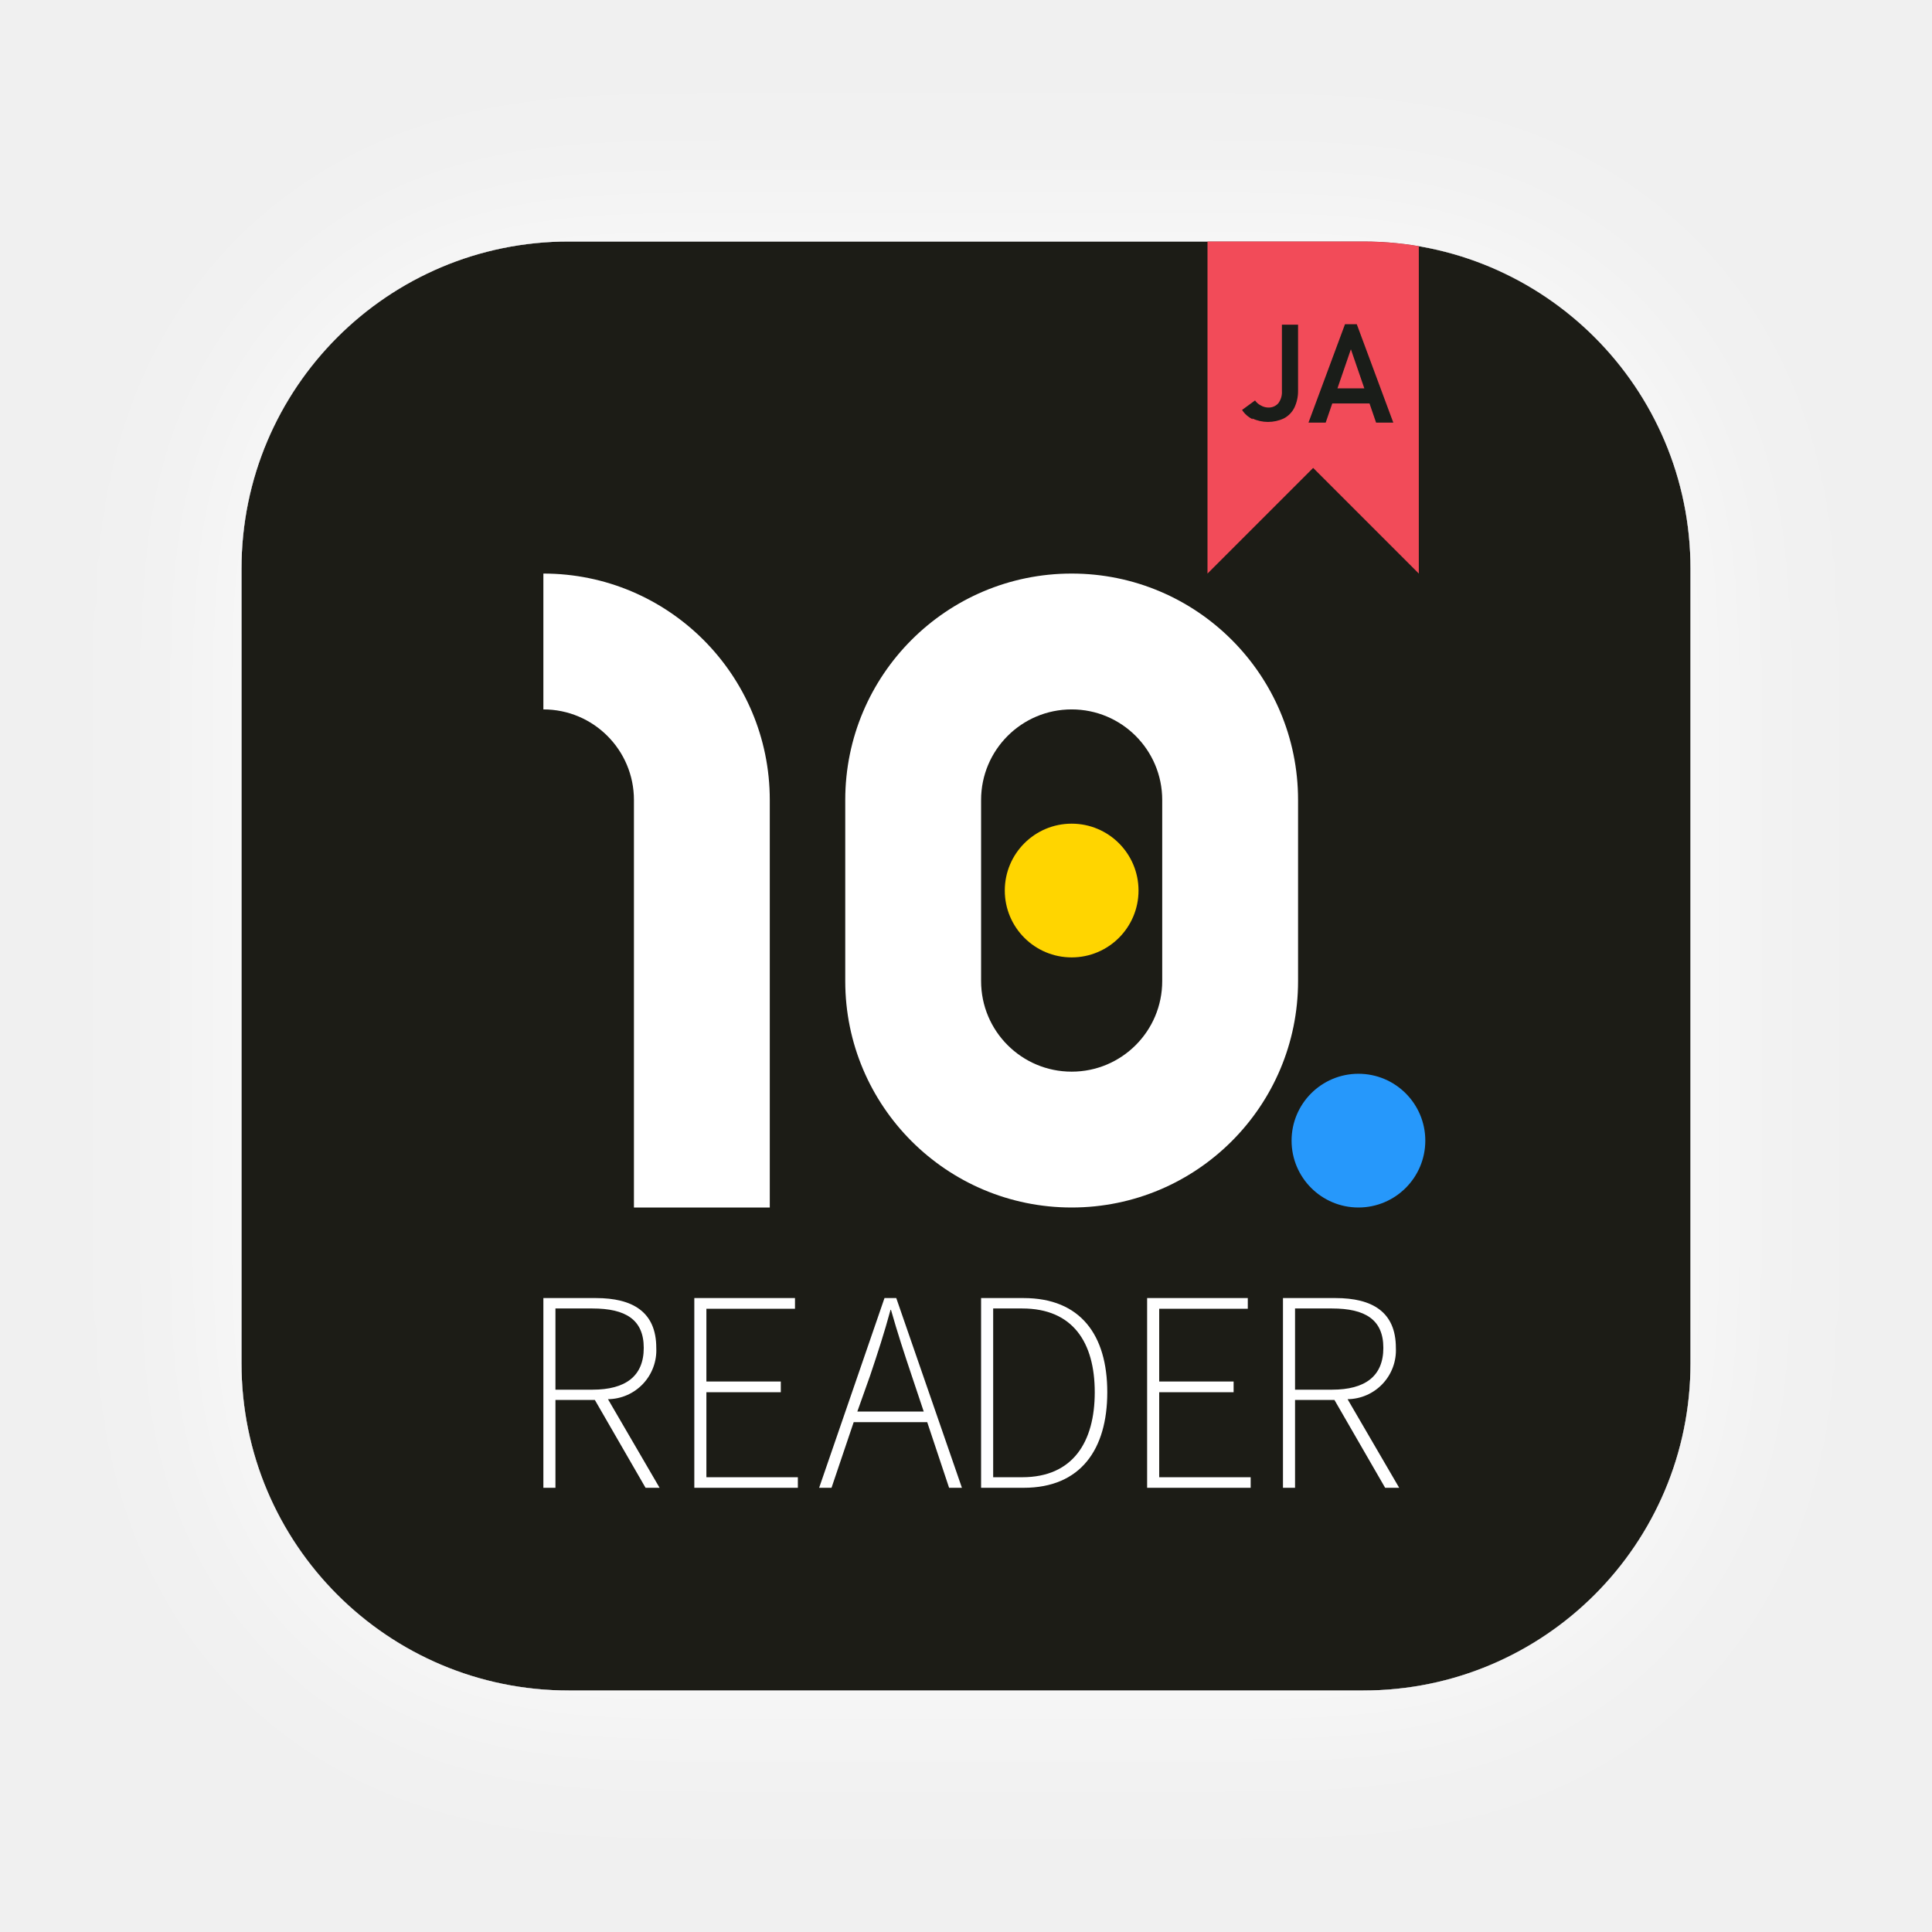
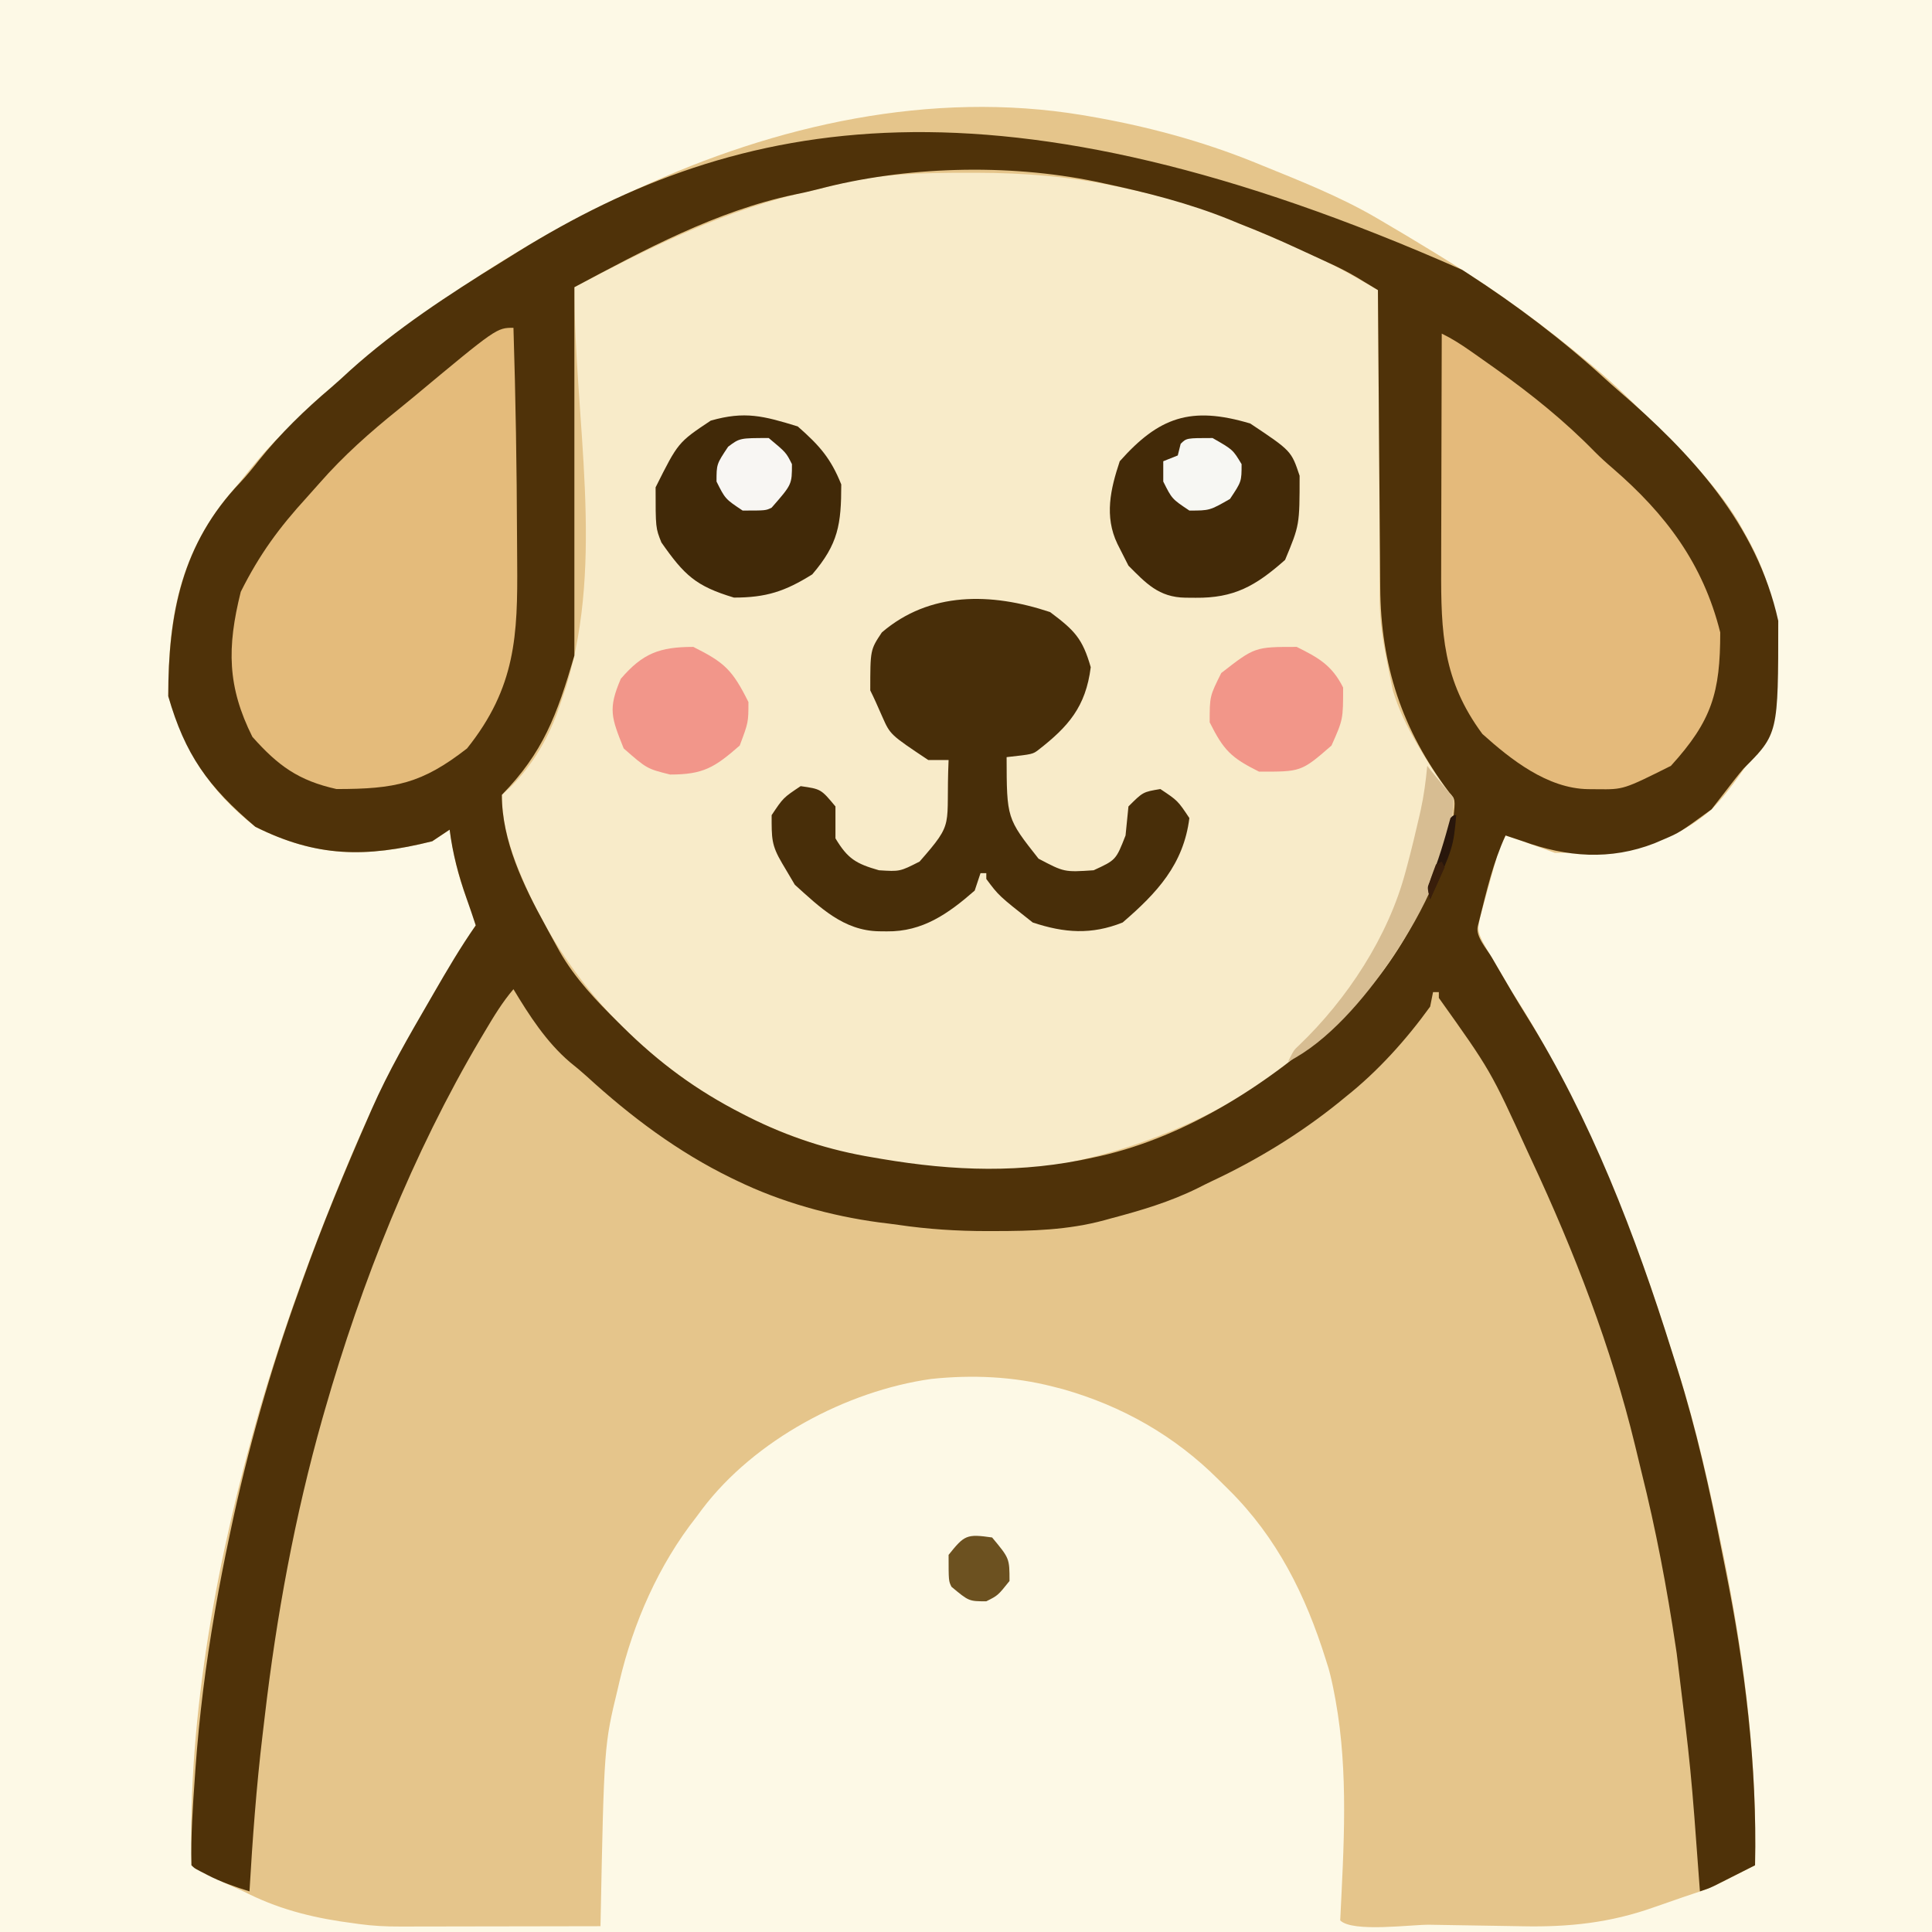
- <svg xmlns="http://www.w3.org/2000/svg" viewBox="0 0 128 128">
-   <defs>
-     <clipPath id="clip-path">
-       <rect width="96" height="96" x="16" y="16" fill="none" rx="21.67" />
-     </clipPath>
-   </defs>
-   <g>
-     <rect width="96" height="96" x="16" y="16" fill="#1d1a19" rx="21.67" style="filter: drop-shadow(0px 0px 6px #fffc)" />
-     <g clip-path="url(#clip-path)">
-       <circle cx="90" cy="75.57" r="4.43" fill="#2698fb" />
-       <circle cx="71" cy="59" r="4.43" fill="#ffd500" />
-       <path fill="white" d="M42 53a6 6 0 00-6-6v-9a15 15 0 0115 15v27h-9zM71 38a15 15 0 00-15 15v12a15 15 0 0030 0V53a15 15 0 00-15-15zm6 27a6 6 0 01-12 0V53a6 6 0 0112 0zM36 86h3.48c2.43 0 4 .91 4 3.3a3.24 3.24 0 01-3.2 3.4l3.42 5.87h-.93l-3.36-5.82H36.8v5.82H36zm3.25 6.07c2.2 0 3.4-.9 3.4-2.77s-1.2-2.61-3.4-2.61H36.8v5.38zM46 86h6.67v.71H46.8v4.82h4.93v.71H46.8v5.63h6.06v.7H46zM58.6 86h.78l4.35 12.57h-.85l-1.45-4.35h-4.87l-1.47 4.35h-.82zm-1.8 7.52h4.4l-.8-2.39c-.5-1.49-.93-2.8-1.37-4.35H59c-.42 1.55-.85 2.86-1.35 4.35zM65 86h2.81c3.79 0 5.55 2.46 5.55 6.24s-1.76 6.33-5.54 6.33H65zm2.73 11.87c3.35 0 4.8-2.33 4.8-5.63s-1.45-5.55-4.8-5.55H65.8v11.18zM76 86h6.67v.71H76.8v4.82h4.93v.71H76.8v5.63h6.06v.7H76zM85 86h3.48c2.43 0 4 .91 4 3.3a3.24 3.24 0 01-3.2 3.4l3.42 5.87h-.93l-3.36-5.82H85.8v5.82H85zm3.25 6.07c2.2 0 3.4-.9 3.4-2.77s-1.2-2.61-3.4-2.61H85.8v5.38z" />
-       <path fill="#f24b59" d="M80 14.12V38l7-7 7 7V14.12H80z" />
-       <path fill="#1a1d19" d="M83 27.78a1.72 1.72 0 01-.71-.62l.86-.63a1 1 0 00.38.33A1 1 0 0084 27a.85.85 0 00.69-.28 1.22 1.22 0 00.24-.81v-4.4H86v4.4a2.54 2.54 0 01-.24 1.09 1.62 1.62 0 01-.7.72 2.47 2.47 0 01-2.1 0zM89.11 21.48h.78L92.31 28h-1.14l-1.67-4.86L87.83 28h-1.14zm-1.28 4.25h3.4v1h-3.4z" />
-     </g>
-   </g>
+ <svg xmlns="http://www.w3.org/2000/svg" id="svg" version="1.1" style="display: block;" viewBox="0 0 666 666">
+   <path d="M0 0 C219.78 0 439.56 0 666 0 C666 219.78 666 439.56 666 666 C446.22 666 226.44 666 0 666 C0 446.22 0 226.44 0 0 Z " transform="translate(0,0)" style="fill: #E5C58B;" />
+   <path d="M0 0 C219.78 0 439.56 0 666 0 C666 219.78 666 439.56 666 666 C446.22 666 226.44 666 0 666 C0 446.22 0 226.44 0 0 Z M220 65 C218.983 65.466 217.966 65.933 216.917 66.413 C172.865 86.667 133.985 114.582 99 148 C98.185 148.772 97.371 149.544 96.531 150.34 C91.626 155.099 87.339 160.305 83.094 165.646 C82.077 166.905 81.024 168.136 79.969 169.363 C62.04 190.529 58 212.158 58 240 C64.15 259.328 71.907 272.394 88 285 C109.059 295.53 126.041 295.74 149 290 C150.98 288.68 152.96 287.36 155 286 C155.159 287.004 155.317 288.008 155.48 289.043 C156.85 297.229 158.706 304.667 161.914 312.328 C162.825 314.57 163.447 316.656 164 319 C163.572 319.663 163.145 320.326 162.704 321.009 C155.783 331.799 149.369 342.878 143 354 C142.461 354.939 141.922 355.878 141.367 356.845 C133.213 371.14 126.319 385.814 120 401 C119.764 401.564 119.529 402.127 119.286 402.708 C108.382 428.792 98.59 455.404 90.5 482.5 C90.21 483.469 89.921 484.438 89.622 485.436 C75.138 535.522 64.653 590.658 66 643 C71.216 645.987 76.428 648.739 81.957 651.105 C83.26 651.676 84.55 652.281 85.816 652.93 C97.417 658.616 109.25 661.377 122 663 C122.559 663.08 123.119 663.161 123.695 663.243 C128.483 663.901 133.147 664.139 137.977 664.114 C139.105 664.114 139.105 664.114 140.256 664.114 C142.712 664.113 145.169 664.106 147.625 664.098 C149.34 664.096 151.055 664.094 152.77 664.093 C157.261 664.09 161.752 664.08 166.244 664.069 C170.836 664.058 175.428 664.054 180.02 664.049 C189.013 664.038 198.007 664.021 207 664 C207.01 663.501 207.02 663.003 207.03 662.489 C208.241 601.628 208.241 601.628 213 582 C213.175 581.24 213.349 580.481 213.529 579.698 C218.29 559.419 227.064 539.425 240 523 C240.7 522.058 241.4 521.115 242.098 520.172 C260.096 496.414 291.689 479.498 320.965 475.355 C335.059 473.872 349.276 474.469 363 478 C364.638 478.418 364.638 478.418 366.309 478.844 C386.838 484.673 404.916 494.931 420 510 C421.21 511.195 422.419 512.391 423.629 513.586 C440.234 530.062 450.049 549.814 457 572 C457.329 573.045 457.657 574.091 457.996 575.168 C458.813 578.101 459.439 581.007 460 584 C460.201 585.067 460.201 585.067 460.406 586.156 C464.913 611.14 463.212 636.772 462 662 C466.247 666.247 486.632 663.402 492.733 663.495 C497.336 663.565 501.94 663.64 506.543 663.724 C510.998 663.805 515.452 663.875 519.907 663.938 C521.594 663.963 523.281 663.993 524.969 664.026 C540.825 664.337 555.066 662.836 570.062 657.5 C571.244 657.091 572.425 656.684 573.607 656.277 C575.767 655.533 577.924 654.781 580.078 654.021 C582.083 653.321 584.097 652.645 586.117 651.991 C588.566 651.149 590.783 650.225 593.086 649.055 C594.14 648.523 594.14 648.523 595.215 647.98 C595.928 647.616 596.641 647.251 597.375 646.875 C598.479 646.316 598.479 646.316 599.605 645.746 C601.406 644.834 603.204 643.919 605 643 C605.853 604.502 600.525 565.591 592.433 528.011 C591.979 525.904 591.53 523.795 591.082 521.687 C587.233 503.704 582.923 486.018 577.159 468.539 C576.094 465.306 575.069 462.062 574.047 458.816 C567.03 436.592 558.711 415.184 549 394 C548.668 393.275 548.336 392.551 547.994 391.804 C540.125 374.679 531.808 358.256 521.539 342.429 C518.791 338.092 516.242 333.64 513.688 329.188 C513.213 328.361 512.738 327.535 512.249 326.684 C509.201 321.37 509.117 320.272 510.724 314.314 C511.465 311.621 512.209 308.928 512.956 306.237 C513.277 305.079 513.596 303.922 513.913 302.763 C514.374 301.081 514.841 299.4 515.309 297.719 C515.585 296.718 515.861 295.717 516.146 294.686 C516.907 292.291 517.802 290.201 519 288 C524.728 289.858 530.329 291.938 536 294 C556.938 294 574.643 292.811 590.348 278.695 C595.539 273.369 599.753 267.087 604 261 C604.66 260.67 605.32 260.34 606 260 C614.049 232.404 616.074 211.056 603.059 186.711 C602.376 185.472 601.69 184.235 601 183 C600.182 181.534 600.182 181.534 599.348 180.039 C591.494 166.944 580.467 156.292 569.75 145.562 C569.231 145.042 568.712 144.522 568.177 143.986 C562.297 138.107 556.373 132.35 550 127 C549.403 126.497 548.807 125.993 548.192 125.474 C531.667 111.656 514.396 99.199 496 88 C494.744 87.23 494.744 87.23 493.462 86.444 C487.677 82.902 481.859 79.42 476 76 C475.367 75.629 474.735 75.258 474.083 74.876 C461.656 67.678 448.278 62.397 435 57 C434.225 56.683 433.45 56.365 432.651 56.038 C414.134 48.521 394.682 43.345 375 40 C374.343 39.888 373.686 39.776 373.01 39.661 C320.975 31.043 267.353 43.032 220 65 Z " transform="translate(0,0)" style="fill: #FDF9E6;" />
+   <path d="M0 0 C1.036 -0 2.072 -0 3.139 -0.001 C19.419 0.036 34.999 1.257 50.938 4.625 C51.938 4.835 52.939 5.045 53.97 5.261 C66.656 8.024 79.682 11.322 91.565 16.643 C93.715 17.587 95.893 18.44 98.078 19.297 C103.839 21.592 109.484 24.115 115.125 26.688 C116.107 27.127 117.09 27.567 118.102 28.02 C123.833 30.632 129.318 33.475 134.767 36.628 C135.406 36.996 136.046 37.364 136.704 37.743 C138.262 38.639 139.819 39.538 141.375 40.438 C141.38 41.297 141.38 41.297 141.385 42.173 C141.467 56.182 141.559 70.191 141.663 84.2 C141.712 90.975 141.759 97.749 141.797 104.524 C141.83 110.437 141.87 116.35 141.918 122.262 C141.943 125.386 141.965 128.51 141.978 131.633 C141.779 155.437 141.779 155.437 146.562 178.625 C146.775 179.279 146.988 179.933 147.208 180.606 C149.498 187.312 152.708 193.394 156.375 199.438 C156.836 200.202 156.836 200.202 157.307 200.982 C160.395 206.054 163.614 210.849 167.375 215.438 C167.375 234.468 156.945 254.896 146.375 270.438 C146.043 270.932 145.711 271.426 145.369 271.935 C120.574 308.349 75.892 333.244 33.375 341.438 C32.42 341.645 31.465 341.853 30.48 342.066 C3.234 347.282 -30.726 343.182 -56.625 333.438 C-57.235 333.22 -57.846 333.003 -58.475 332.779 C-99.037 318.288 -132.258 288.32 -150.77 249.613 C-155.949 238.284 -160.625 226.951 -160.625 214.438 C-159.676 213.592 -158.727 212.746 -157.75 211.875 C-149.846 204.052 -144.261 194.357 -140.75 183.938 C-140.481 183.146 -140.211 182.355 -139.934 181.539 C-139.669 180.753 -139.405 179.966 -139.133 179.156 C-138.892 178.444 -138.651 177.732 -138.403 176.998 C-125.072 133.115 -135.625 85.3 -135.625 39.438 C-109.107 25.481 -83.028 12.432 -53.598 6.102 C-50.719 5.458 -47.879 4.722 -45.027 3.965 C-30.044 0.258 -15.374 -0.015 0 0 Z " transform="translate(333.625,59.5625)" style="fill: #F8EBC9;" />
+   <path d="M0 0 C0.669 0.432 1.337 0.863 2.026 1.308 C18.78 12.137 34.691 24.201 49.418 37.664 C50.832 38.944 52.253 40.217 53.7 41.46 C79.02 63.214 101.574 87.584 109 121 C109 160 109 160 97 172 C96.01 173.163 95.041 174.344 94.105 175.551 C93.625 176.166 93.145 176.782 92.65 177.416 C92.168 178.042 91.685 178.668 91.188 179.312 C90.434 180.28 90.434 180.28 89.666 181.268 C88.441 182.843 87.22 184.421 86 186 C75 194 75 194 69.438 196.375 C68.405 196.816 67.372 197.257 66.309 197.711 C51.132 203.624 36.09 202.487 21 197 C19.003 196.323 17.005 195.65 15 195 C10.729 204.281 8.464 214.125 6 224 C5.813 224.747 5.627 225.493 5.434 226.262 C4.552 229.793 8.522 234.062 10.295 237.109 C10.935 238.208 11.574 239.308 12.212 240.408 C15.424 245.941 18.636 251.467 22.039 256.887 C44.408 292.614 59.781 332.809 72.337 372.885 C72.975 374.92 73.618 376.953 74.261 378.986 C80.769 399.657 85.408 420.617 89.58 441.87 C89.97 443.847 90.366 445.823 90.766 447.798 C97.527 481.284 101.758 515.8 101 550 C98.397 551.316 95.793 552.627 93.188 553.938 C92.45 554.311 91.712 554.684 90.951 555.068 C90.239 555.426 89.527 555.784 88.793 556.152 C88.138 556.482 87.484 556.812 86.809 557.152 C85 558 85 558 82 559 C81.938 558.167 81.938 558.167 81.875 557.317 C78.926 517.054 78.926 517.054 74 477 C73.843 475.944 73.843 475.944 73.683 474.867 C70.63 454.454 66.842 434.318 61.822 414.295 C61.075 411.299 60.356 408.298 59.645 405.293 C51.439 371.42 38.714 338.529 24 307 C23.565 306.064 23.131 305.128 22.683 304.163 C9.855 276.051 9.855 276.051 -8 251 C-8 250.34 -8 249.68 -8 249 C-8.66 249 -9.32 249 -10 249 C-10.33 250.65 -10.66 252.3 -11 254 C-19.176 265.342 -29.038 276.304 -40 285 C-41.338 286.094 -41.338 286.094 -42.703 287.211 C-56.058 297.947 -70.705 306.884 -86.208 314.15 C-87.88 314.943 -89.531 315.769 -91.18 316.609 C-100.743 321.33 -110.714 324.283 -121 327 C-121.772 327.215 -122.544 327.429 -123.339 327.65 C-135.905 331.044 -148.38 331.367 -161.312 331.375 C-162.118 331.377 -162.923 331.379 -163.752 331.381 C-174.078 331.378 -184.128 330.733 -194.345 329.239 C-196.53 328.924 -198.719 328.661 -200.91 328.395 C-217.704 326.132 -234.717 321.407 -250 314 C-250.614 313.704 -251.229 313.409 -251.862 313.104 C-270.299 304.118 -286.606 291.898 -301.695 278.078 C-303.608 276.354 -305.555 274.735 -307.562 273.125 C-315.66 266.208 -321.559 257.045 -327 248 C-330.82 252.456 -333.756 257.338 -336.75 262.375 C-337.283 263.271 -337.816 264.166 -338.365 265.089 C-361.701 304.545 -379.387 349.017 -392 393 C-392.291 394.012 -392.582 395.024 -392.881 396.067 C-402.395 429.713 -408.733 464.266 -412.764 498.972 C-412.991 500.923 -413.224 502.874 -413.459 504.824 C-415.622 522.843 -416.934 540.888 -418 559 C-423.036 557.404 -427.863 555.761 -432.562 553.312 C-433.409 552.876 -434.256 552.439 -435.129 551.988 C-437 551 -437 551 -438 550 C-438.248 539.781 -437.53 529.625 -436.812 519.438 C-436.748 518.517 -436.683 517.596 -436.617 516.647 C-435.321 498.603 -433.088 480.82 -430 463 C-429.899 462.417 -429.799 461.834 -429.695 461.233 C-428.288 453.122 -426.699 445.055 -425 437 C-424.875 436.404 -424.749 435.808 -424.62 435.194 C-418.636 406.785 -410.854 379.323 -401 352 C-400.621 350.935 -400.243 349.87 -399.853 348.773 C-393.002 329.521 -385.191 310.718 -377 292 C-376.409 290.643 -376.409 290.643 -375.805 289.258 C-370.127 276.342 -363.071 264.193 -356 252 C-355.516 251.162 -355.033 250.325 -354.535 249.462 C-349.923 241.482 -345.293 233.553 -340 226 C-341.044 222.84 -342.105 219.69 -343.219 216.555 C-345.963 208.728 -347.969 201.26 -349 193 C-350.98 194.32 -352.96 195.64 -355 197 C-377.959 202.74 -394.941 202.53 -416 192 C-432.358 178.158 -440.251 167.015 -446 147 C-446 118.577 -441.252 94.327 -421.23 73.375 C-418.936 70.932 -416.883 68.384 -414.812 65.75 C-407.477 56.575 -398.864 48.203 -389.902 40.625 C-387.651 38.702 -385.489 36.694 -383.312 34.688 C-367.433 20.401 -349.335 8.546 -331.2 -2.642 C-329.22 -3.864 -327.246 -5.097 -325.273 -6.332 C-249.187 -53.466 -160.056 -70.743 0 0 Z M-222.014 -27.773 C-224.734 -27.069 -227.45 -26.467 -230.203 -25.91 C-257.065 -20.273 -282.043 -6.777 -306 6 C-306 47.91 -306 89.82 -306 133 C-312.035 153.692 -316.835 166.467 -331 181 C-331 196.885 -323.573 212.231 -316 226 C-315.495 226.938 -315.495 226.938 -314.979 227.895 C-313.978 229.749 -312.962 231.595 -311.938 233.438 C-311.5 234.234 -311.5 234.234 -311.053 235.047 C-305.756 244.307 -298.463 251.916 -290.938 259.375 C-290.474 259.835 -290.011 260.296 -289.534 260.77 C-276.816 273.372 -263.977 282.858 -248 291 C-247.333 291.34 -246.666 291.681 -245.979 292.032 C-232.215 298.959 -218.211 303.493 -203 306 C-202.013 306.169 -201.027 306.338 -200.01 306.513 C-175.174 310.705 -151.794 311.546 -127 306 C-126.003 305.784 -126.003 305.784 -124.985 305.563 C-94.407 298.695 -65.735 279.997 -43 259 C-42.448 258.493 -41.896 257.986 -41.327 257.464 C-21.547 239.113 -9.766 214.83 -3 189 C-2.284 182.532 -2.284 182.532 -4.434 180.156 C-20.652 158.658 -28.055 136.362 -28.205 109.4 C-28.215 108.287 -28.225 107.173 -28.235 106.026 C-28.262 103.006 -28.283 99.986 -28.303 96.966 C-28.325 93.798 -28.353 90.629 -28.379 87.461 C-28.429 81.476 -28.474 75.491 -28.517 69.506 C-28.567 62.686 -28.622 55.866 -28.677 49.046 C-28.791 35.031 -28.897 21.016 -29 7 C-30.592 6.036 -32.185 5.074 -33.778 4.113 C-34.665 3.577 -35.552 3.041 -36.466 2.489 C-39.49 0.712 -42.56 -0.838 -45.75 -2.289 C-46.334 -2.56 -46.917 -2.83 -47.519 -3.109 C-48.734 -3.671 -49.95 -4.23 -51.168 -4.787 C-53 -5.625 -54.829 -6.472 -56.656 -7.32 C-63.364 -10.42 -70.112 -13.32 -77 -16 C-78.017 -16.42 -79.034 -16.84 -80.082 -17.273 C-94.117 -22.936 -108.781 -26.672 -123.562 -29.812 C-124.525 -30.019 -125.487 -30.226 -126.478 -30.439 C-156.968 -36.67 -191.97 -35.694 -222.014 -27.773 Z " transform="translate(504,93)" style="fill: #4F3209;" />
+   <path d="M0 0 C0.756 24.138 1.147 48.278 1.232 72.427 C1.242 75.247 1.26 78.068 1.283 80.888 C1.484 105.855 0.841 123.948 -16 145 C-31.559 157.101 -40.668 159 -61 159 C-74.105 156.088 -81.142 150.965 -90 141 C-98.614 123.772 -98.817 110.266 -94 91 C-87.509 78.019 -80.757 68.883 -71.238 58.461 C-69.76 56.836 -68.299 55.195 -66.855 53.539 C-58.639 44.153 -49.416 35.971 -39.699 28.172 C-37.919 26.739 -36.15 25.291 -34.395 23.828 C-5.792 0 -5.792 0 0 0 Z " transform="translate(177,113)" style="fill: #E4BB7B;" />
+   <path d="M0 0 C3.492 1.695 6.638 3.714 9.812 5.938 C10.657 6.527 10.657 6.527 11.52 7.129 C13.351 8.414 15.176 9.705 17 11 C17.614 11.436 18.228 11.871 18.861 12.32 C30.973 20.952 42.344 30.089 52.742 40.738 C54.742 42.742 56.784 44.603 58.938 46.438 C77.225 62.228 90.072 79.289 96 103 C96 123.723 93.15 133.434 79 149 C62.677 157.161 62.677 157.161 53.688 157.062 C52.619 157.053 51.55 157.044 50.449 157.035 C36.388 156.833 23.676 146.708 14 138 C0.361 119.547 -0.3 103.141 -0.195 80.859 C-0.192 78.522 -0.189 76.185 -0.187 73.848 C-0.181 68.356 -0.164 62.863 -0.144 57.371 C-0.122 51.109 -0.111 44.848 -0.101 38.587 C-0.08 25.724 -0.045 12.862 0 0 Z " transform="translate(497,115)" style="fill: #E4BA7B;" />
+   <path d="M0 0 C8.396 6.297 11.163 9.069 14 19 C12.286 32.708 6.177 39.536 -3.988 47.461 C-6 49 -6 49 -15 50 C-14.954 71.109 -14.954 71.109 -4 85 C4.882 89.677 4.882 89.677 15 89 C22.693 85.462 22.693 85.462 26 77 C26.33 73.7 26.66 70.4 27 67 C32 62 32 62 38 61 C44 65 44 65 48 71 C45.996 87.032 36.766 96.869 25 107 C14.297 111.281 4.926 110.642 -6 107 C-17.706 97.774 -17.706 97.774 -22 92 C-22 91.34 -22 90.68 -22 90 C-22.66 90 -23.32 90 -24 90 C-24.66 91.98 -25.32 93.96 -26 96 C-35.099 103.962 -43.962 110.227 -56.312 110.062 C-57.637 110.049 -57.637 110.049 -58.988 110.035 C-71.285 109.82 -79.443 101.701 -88 94 C-89.149 92.064 -90.295 90.127 -91.438 88.188 C-91.763 87.64 -92.088 87.093 -92.424 86.529 C-96.11 80.259 -96 78.025 -96 70 C-92 64 -92 64 -86 60 C-79 61 -79 61 -74 67 C-74 70.63 -74 74.26 -74 78 C-69.78 85.034 -66.918 86.738 -59 89 C-51.803 89.46 -51.803 89.46 -45 86 C-32.685 71.926 -36.023 74.521 -35 51 C-37.31 51 -39.62 51 -42 51 C-55.118 42.255 -55.118 42.255 -57.84 36.102 C-58.383 34.876 -58.383 34.876 -58.938 33.625 C-59.477 32.407 -59.477 32.407 -60.027 31.164 C-60.657 29.763 -61.313 28.374 -62 27 C-62 13 -62 13 -58 7 C-41.568 -7.085 -20.416 -6.805 0 0 Z " transform="translate(362,211)" style="fill: #482E09;" />
+   <path d="M0 0 C14.143 9.429 14.143 9.429 17 18 C17 35 17 35 12 47 C1.787 56.078 -5.673 60.197 -18.875 60.062 C-20.027 60.053 -21.18 60.044 -22.367 60.035 C-31.572 59.912 -36.019 54.981 -42 49 C-42.815 47.397 -43.627 45.793 -44.438 44.188 C-44.89 43.294 -45.342 42.401 -45.809 41.48 C-50.373 31.978 -48.189 22.566 -45 13 C-31.563 -2.117 -20.598 -6.179 0 0 Z " transform="translate(431,146)" style="fill: #432A08;" />
+   <path d="M0 0 C7.523 6.582 11.421 11.052 15 20 C15 33.766 13.975 40.529 5 51 C-4.408 56.88 -10.894 59 -22 59 C-35.144 55.057 -39.096 51.291 -47 40 C-49 35 -49 35 -49 21 C-41.25 5.5 -41.25 5.5 -30 -2 C-18.25 -5.357 -11.813 -3.635 0 0 Z " transform="translate(275,147)" style="fill: #412908;" />
+   <path d="M0 0 C10.842 5.421 13.464 7.929 19 19 C19 26 19 26 16 34 C7.329 41.587 3.443 44 -8 44 C-16 42 -16 42 -24 35 C-28.273 24.318 -29.439 21.358 -25 11 C-17.441 2.182 -11.583 0 0 0 Z " transform="translate(239,223)" style="fill: #F2968A;" />
+   <path d="M0 0 C7.309 3.655 12.102 6.205 16 14 C16 25 16 25 12 34 C1.476 43.208 1.327 43 -13 43 C-22.639 38.18 -25.18 35.639 -30 26 C-30 17 -30 17 -26 9 C-14.429 0 -14.429 0 0 0 Z " transform="translate(447,223)" style="fill: #F29689;" />
+   <path d="M0 0 C0.557 0.701 1.114 1.403 1.688 2.125 C4.082 5.12 6.537 8.062 9 11 C9 30.03 -1.43 50.458 -12 66 C-12.332 66.494 -12.664 66.988 -13.006 67.498 C-21.518 79.998 -34.274 95.137 -48 102 C-46 98 -46 98 -44.199 96.34 C-27.623 80.485 -13.412 58.837 -7.5 36.562 C-7.293 35.798 -7.086 35.033 -6.872 34.244 C-5.386 28.668 -4.026 23.065 -2.75 17.438 C-2.587 16.725 -2.424 16.012 -2.256 15.278 C-1.146 10.212 -0.485 5.161 0 0 Z " transform="translate(492,264)" style="fill: #D7BD92;" />
+   <path d="M0 0 C7 4 7 4 10 9 C10 15 10 15 6 21 C-1 25 -1 25 -8 25 C-14 21 -14 21 -17 15 C-17 12.69 -17 10.38 -17 8 C-15.35 7.34 -13.7 6.68 -12 6 C-11.67 4.68 -11.34 3.36 -11 2 C-9 0 -9 0 0 0 Z " transform="translate(418,151)" style="fill: #F7F7F3;" />
+   <path d="M0 0 C6 5 6 5 8 9 C8 16 8 16 1 24 C-1 25 -1 25 -9 25 C-15 21 -15 21 -18 15 C-18 9 -18 9 -14 3 C-10 0 -10 0 0 0 Z " transform="translate(265,151)" style="fill: #F8F6F3;" />
+   <path d="M0 0 C6 7.2 6 7.2 6 15 C2 20 2 20 -2 22 C-8 22 -8 22 -14 17 C-15 15 -15 15 -15 6 C-9.521 -0.848 -8.814 -1.259 0 0 Z " transform="translate(342,530)" style="fill: #6C5120;" />
+   <path d="M0 0 C-1 11 -1 11 -9 29 C-10 25 -10 25 -9.266 23.305 C-6.22 16.02 -4.06 8.606 -2 1 C-1 0 -1 0 0 0 Z " transform="translate(502,281)" style="fill: #28160B;" />
+   <path d="M0 0 C0.33 0.66 0.66 1.32 1 2 C-0.65 5.63 -2.3 9.26 -4 13 C-5 9 -5 9 -2 1 C-1.34 0.67 -0.68 0.34 0 0 Z " transform="translate(497,297)" style="fill: #391E0B;" />
</svg>
